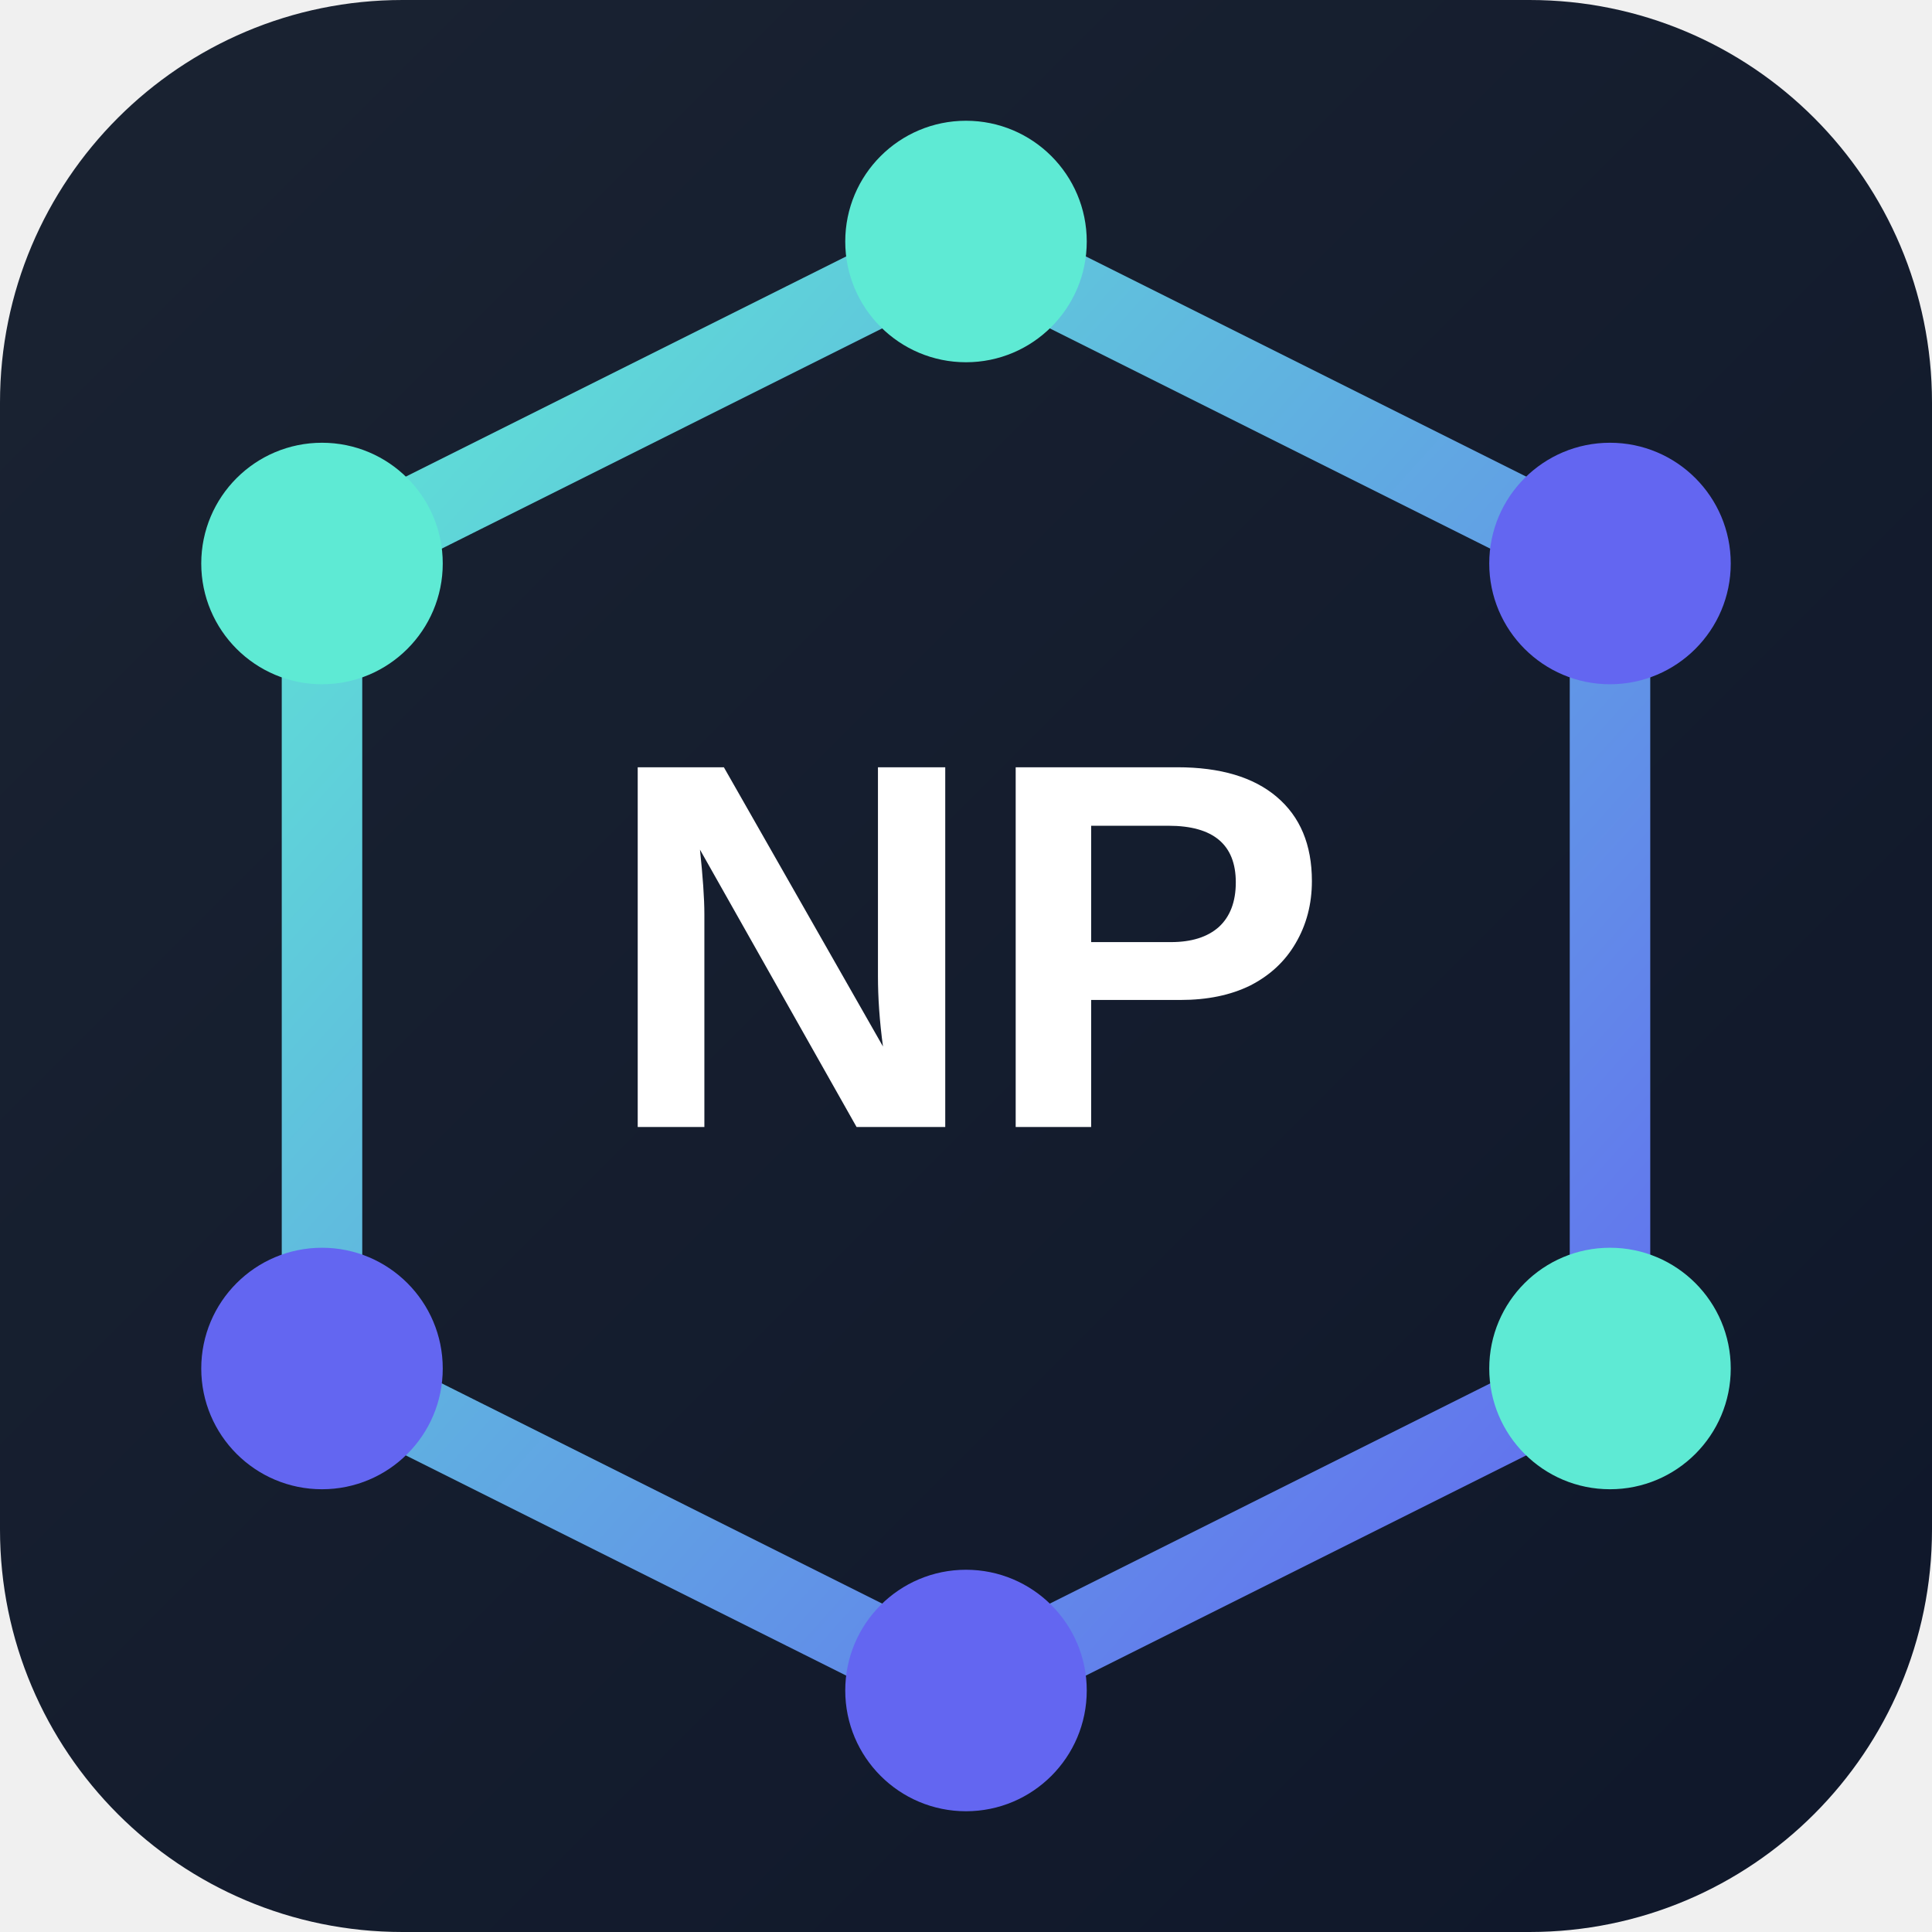
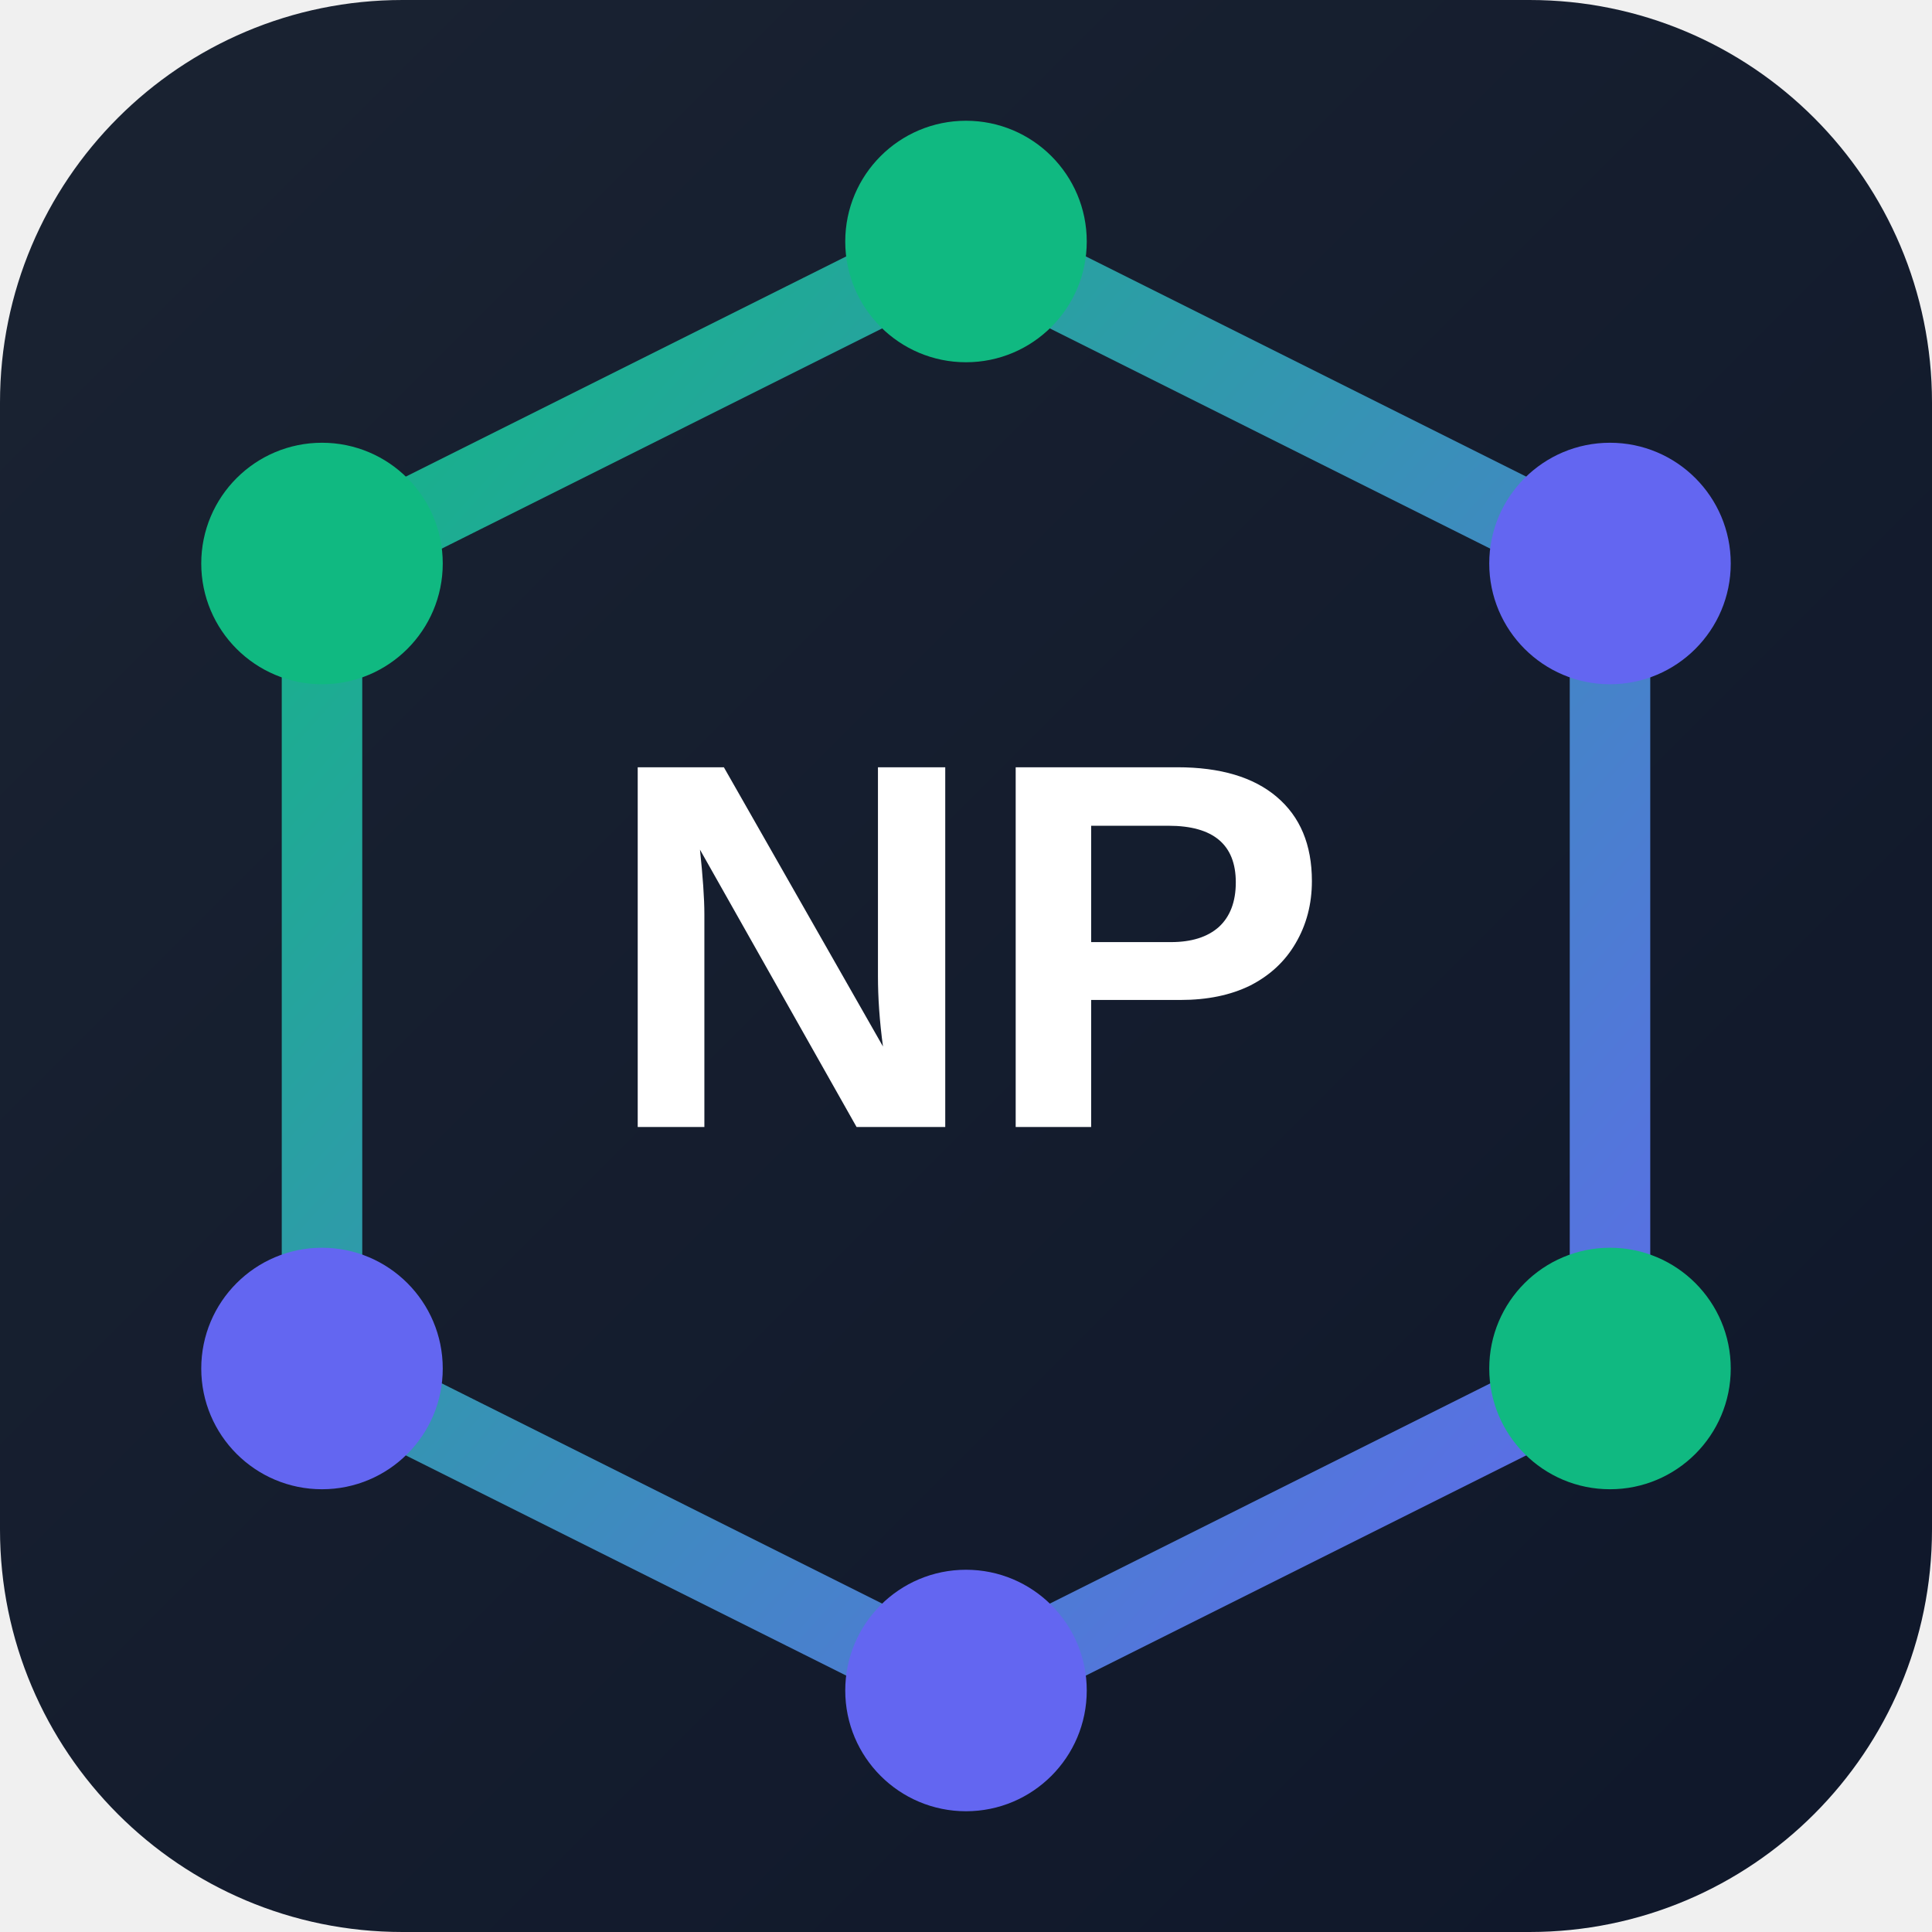
<svg xmlns="http://www.w3.org/2000/svg" viewBox="0 0 48 48" width="48" height="48">
  <defs>
    <linearGradient id="bgGrad" x1="0%" y1="0%" x2="100%" y2="100%">
      <stop offset="0%" style="stop-color:#1a2332" />
      <stop offset="100%" style="stop-color:#0f172a" />
    </linearGradient>
    <linearGradient id="hexGrad" x1="0%" y1="0%" x2="100%" y2="100%">
-       <stop offset="0%" style="stop-color:#5eead4" />
+       <stop offset="0%" style="stop-color:#10b981" />
      <stop offset="100%" style="stop-color:#6366f1" />
    </linearGradient>
  </defs>
  <rect width="48" height="48" rx="10" fill="url(#bgGrad)" />
  <polygon points="24,6 40,14 40,34 24,42 8,34 8,14" fill="none" stroke="url(#hexGrad)" stroke-width="2" stroke-linejoin="round" />
-   <circle cx="24" cy="6" r="3" fill="#5eead4" />
+   <circle cx="24" cy="6" r="3" fill="#10b981" />
  <circle cx="40" cy="14" r="3" fill="#6366f1" />
-   <circle cx="40" cy="34" r="3" fill="#5eead4" />
+   <circle cx="40" cy="34" r="3" fill="#10b981" />
  <circle cx="24" cy="42" r="3" fill="#6366f1" />
  <circle cx="8" cy="34" r="3" fill="#6366f1" />
-   <circle cx="8" cy="14" r="3" fill="#5eead4" />
+   <circle cx="8" cy="14" r="3" fill="#10b981" />
  <text x="24" y="28" font-family="Arial, Helvetica, sans-serif" font-size="13" font-weight="bold" fill="#ffffff" text-anchor="middle">NP</text>
</svg>
